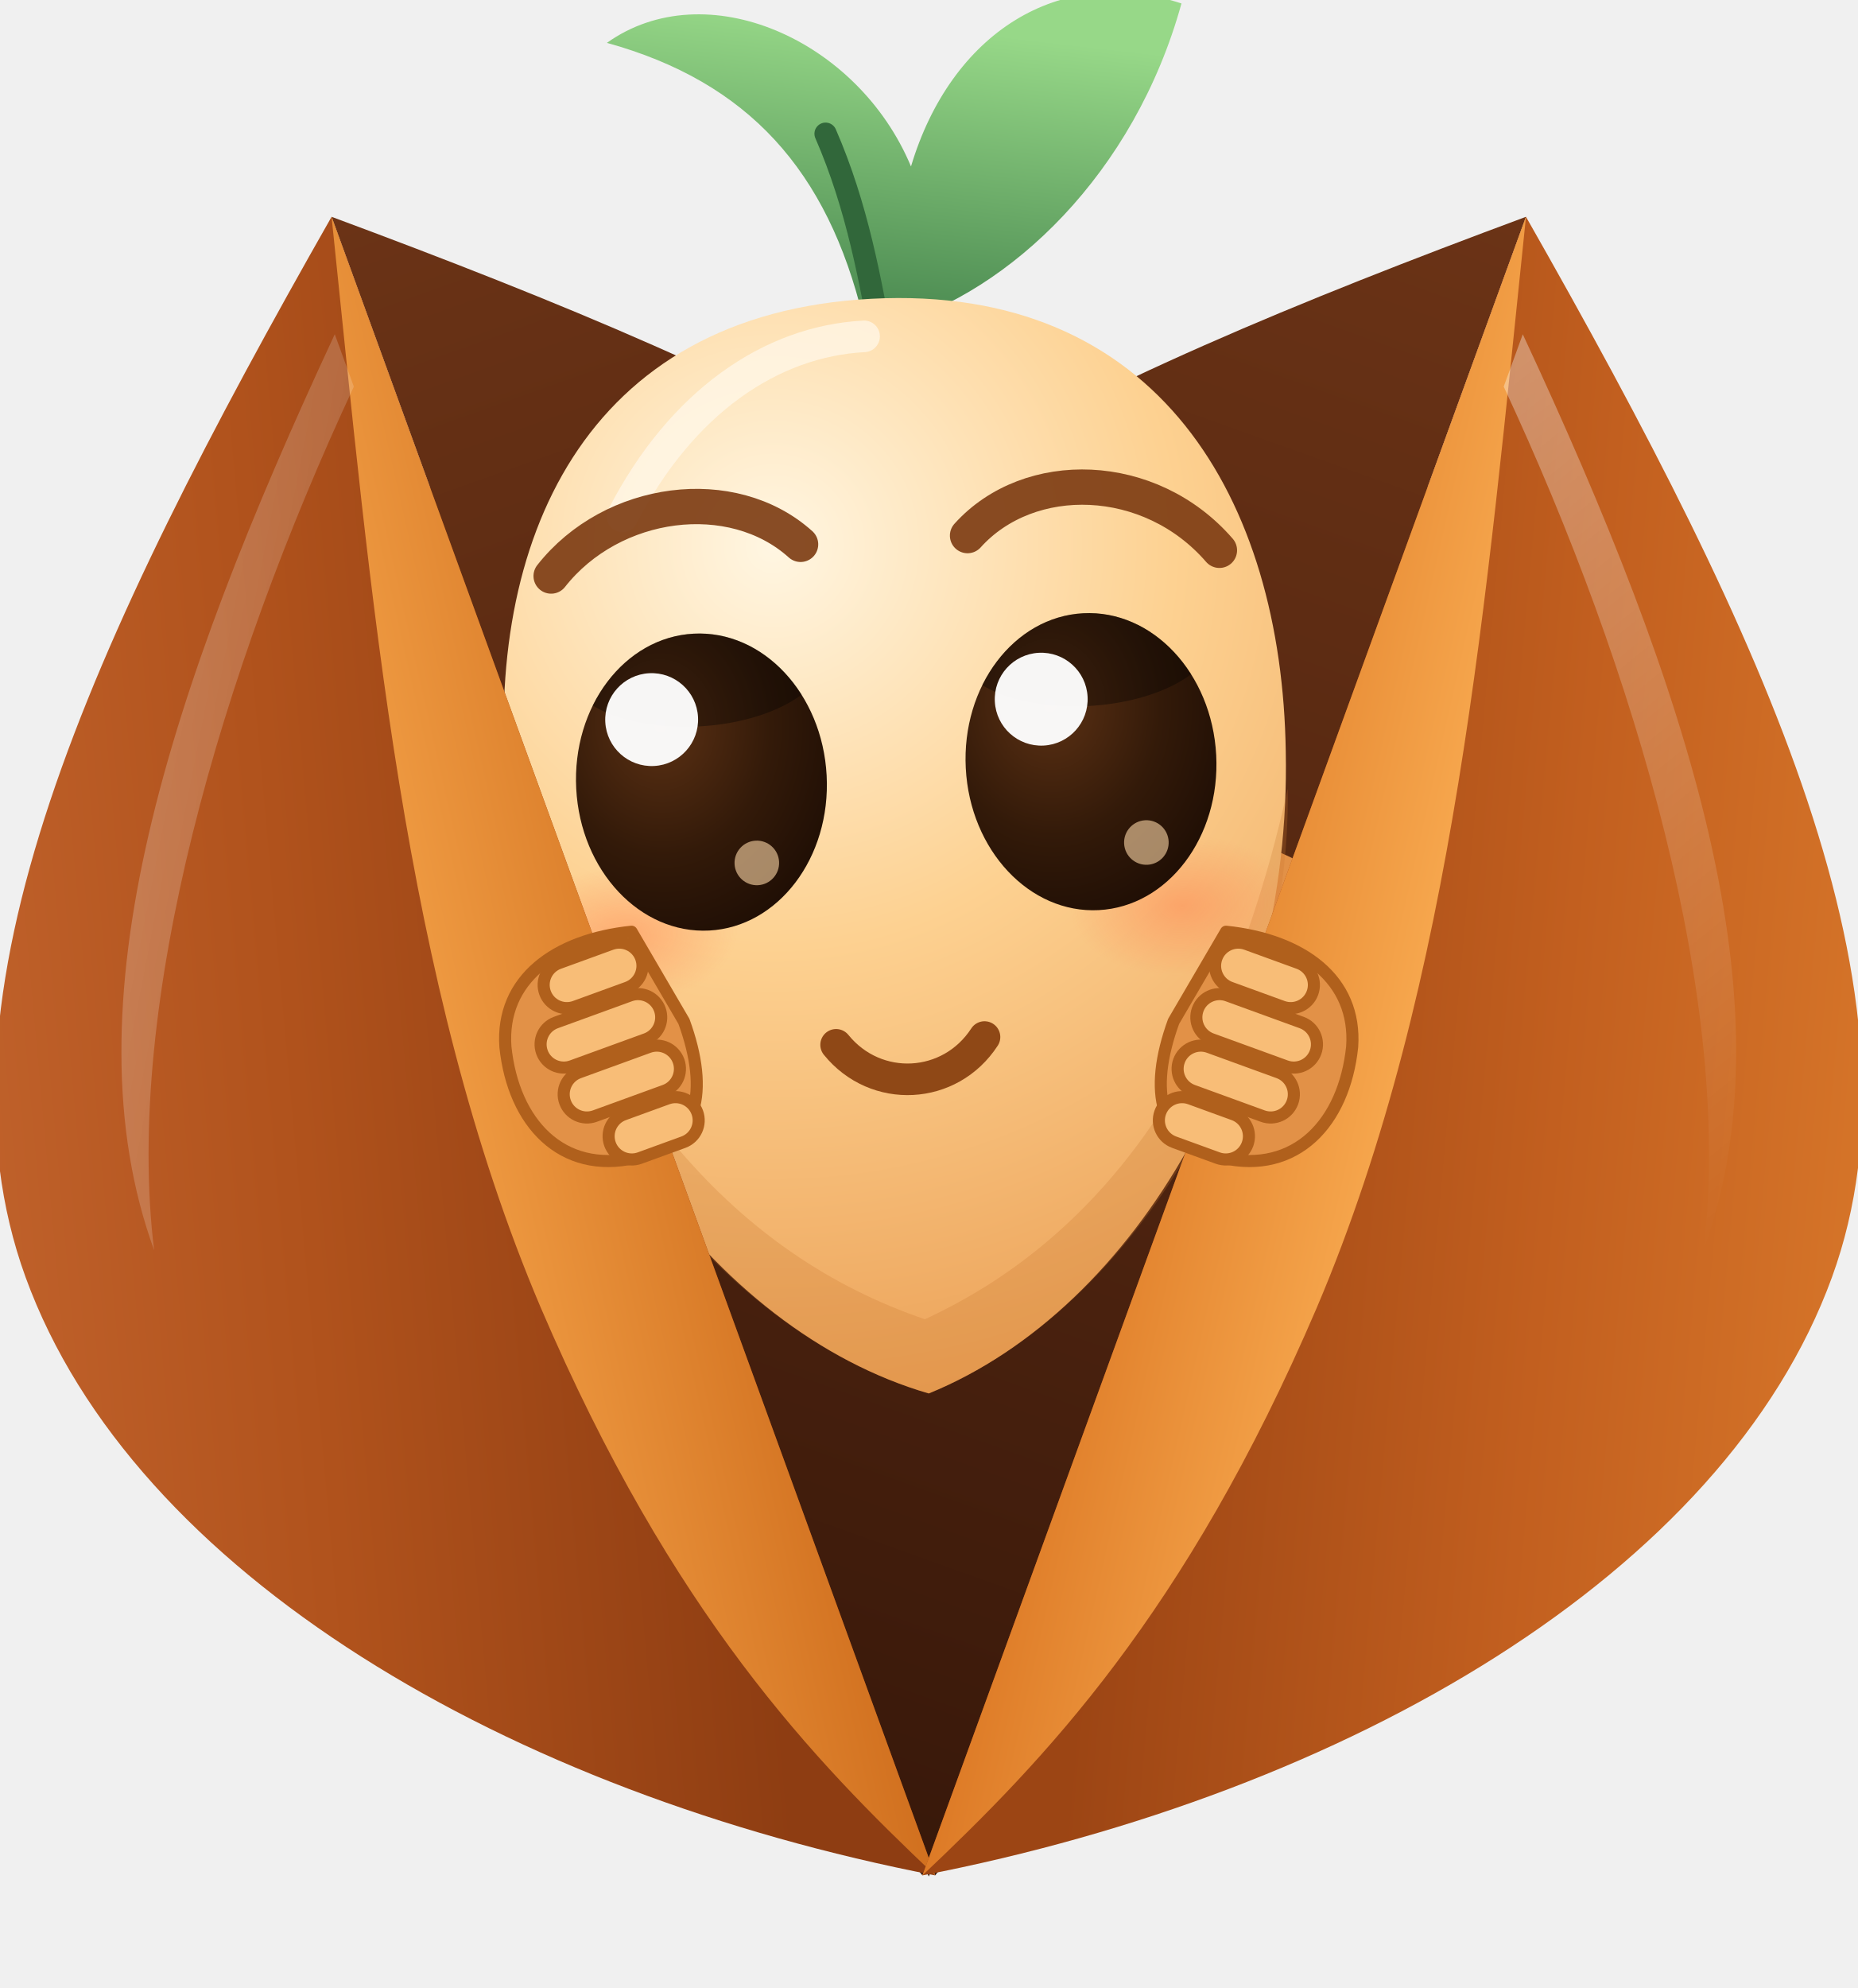
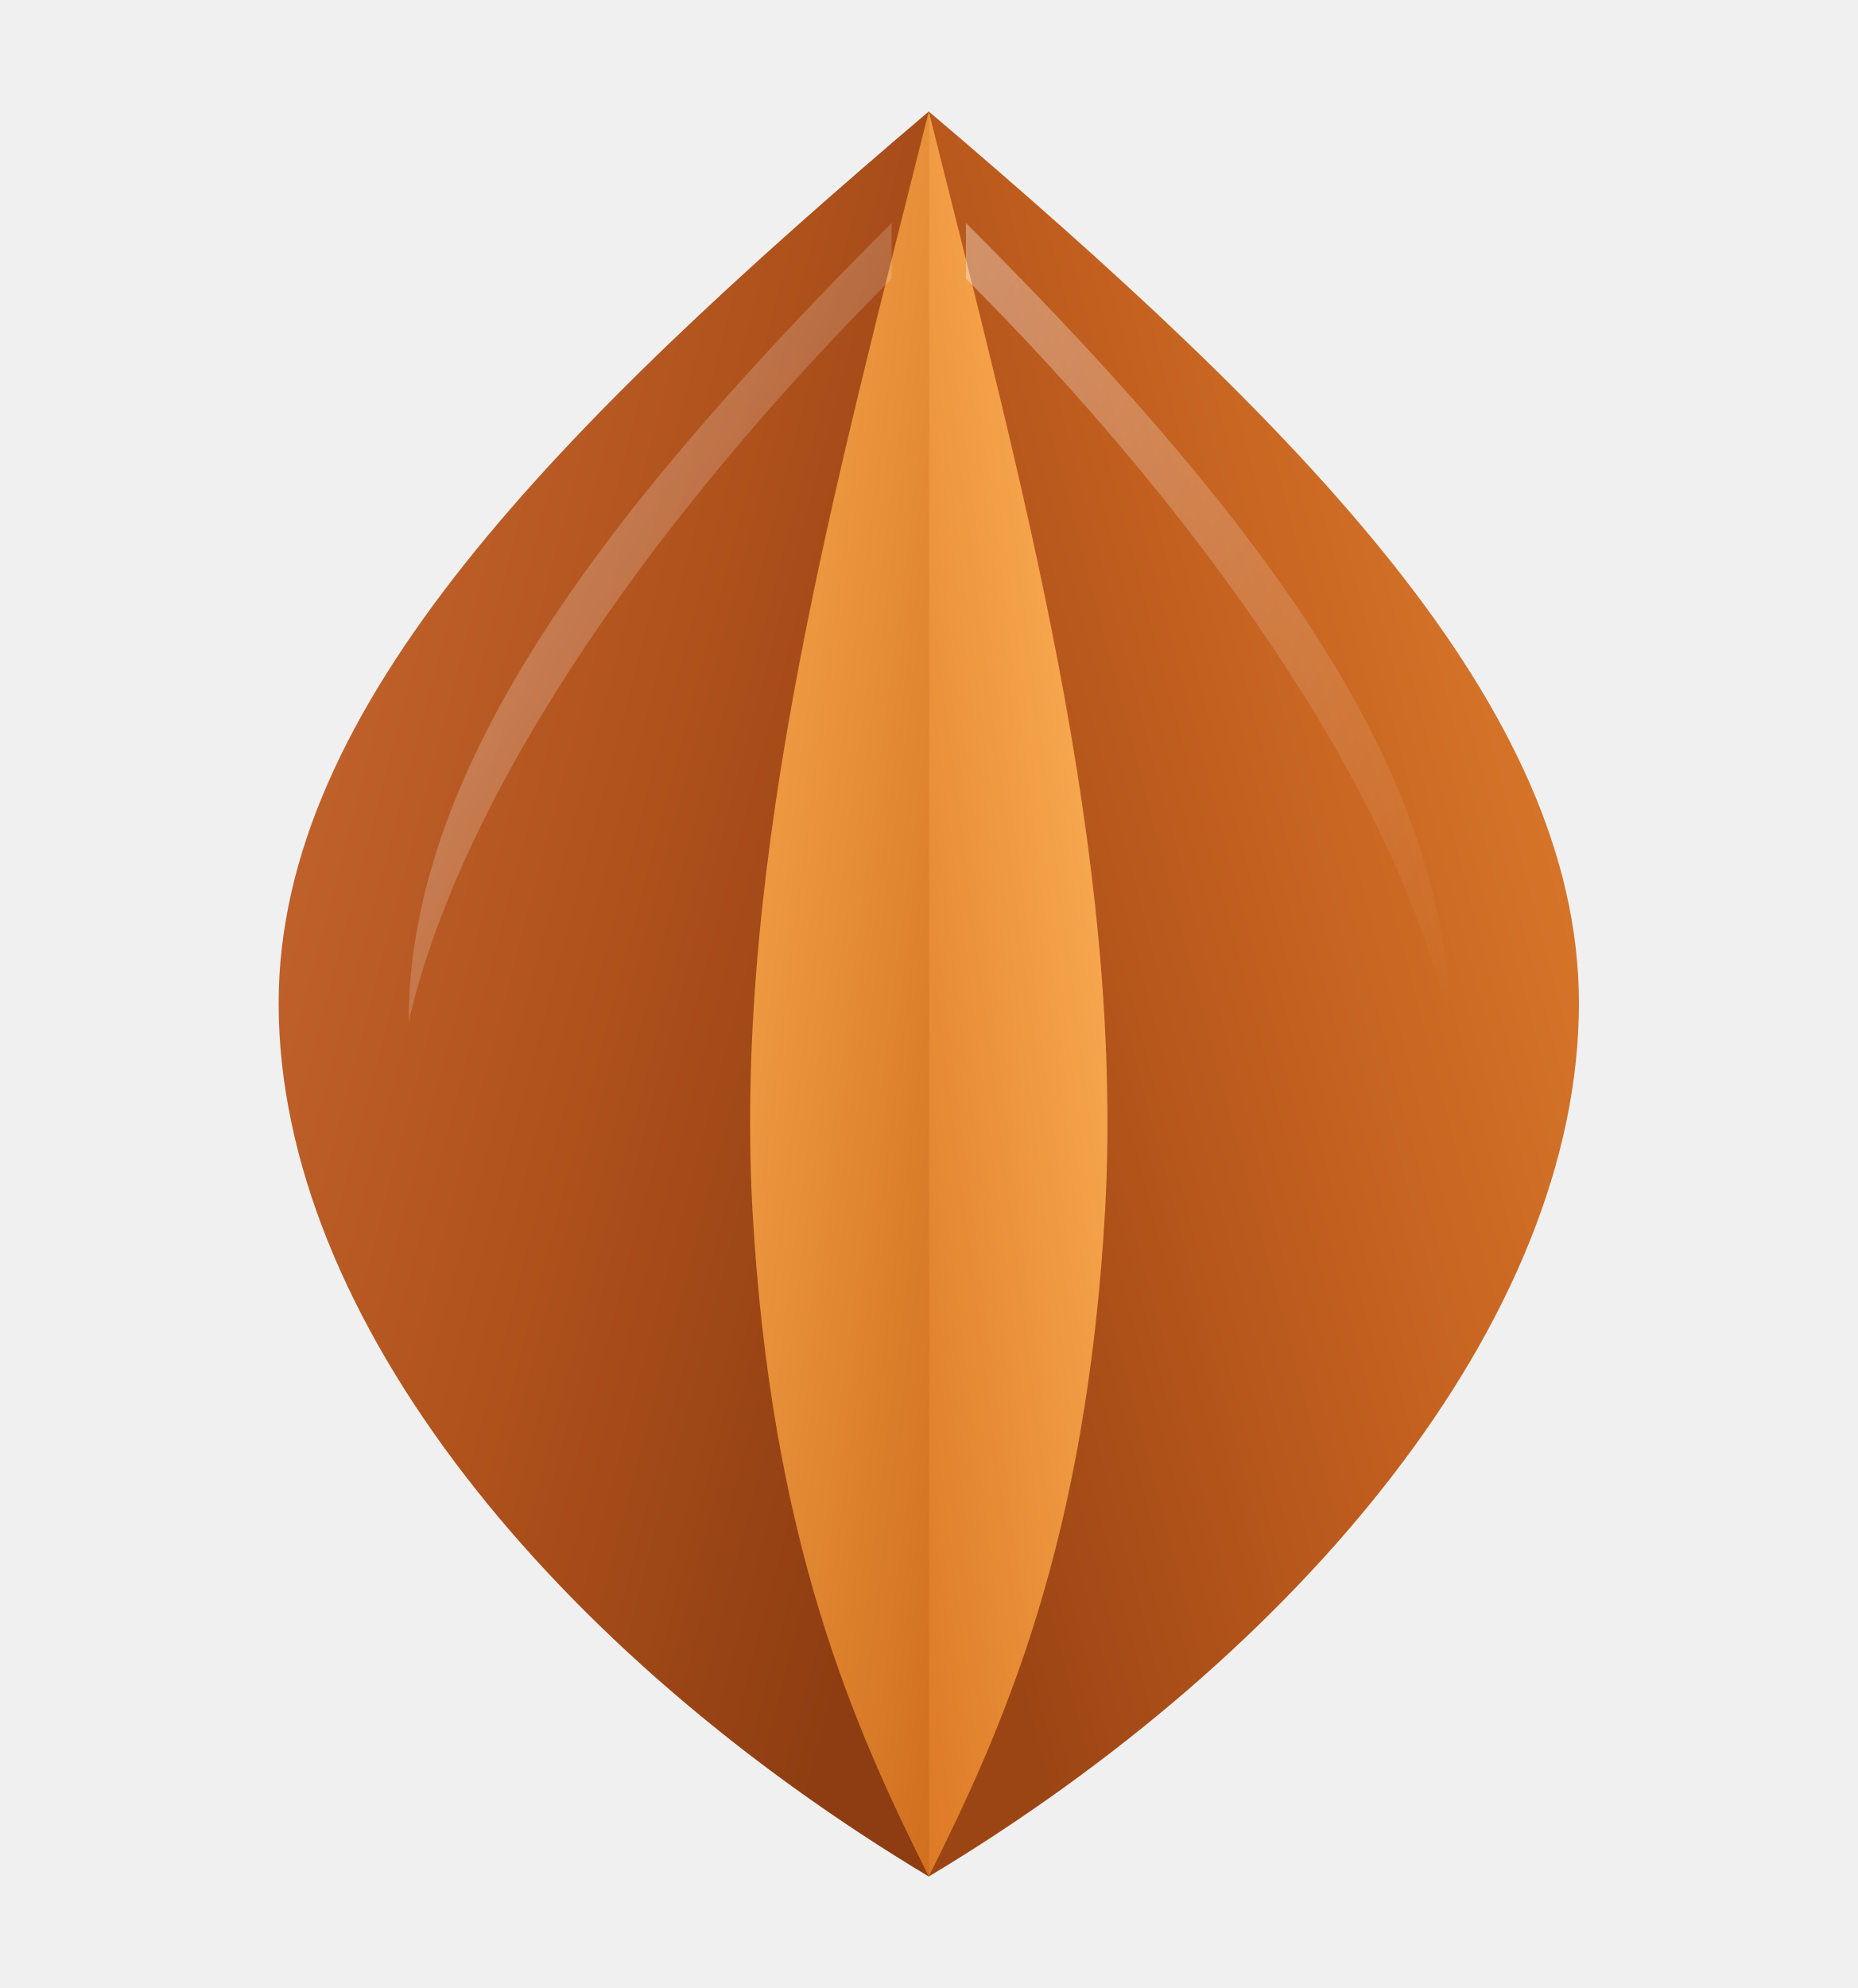
<svg xmlns="http://www.w3.org/2000/svg" viewBox="0 0 200 214" width="200" height="214" role="img" aria-label="Husk">
  <defs>
    <linearGradient id="rind-l" x1="0" y1="0" x2="1" y2="0.7">
      <stop offset="0" stop-color="#c96a33" />
      <stop offset="0.55" stop-color="#b0521c" />
      <stop offset="1" stop-color="#8e3d12" />
    </linearGradient>
    <linearGradient id="rind-r" x1="1" y1="0" x2="0" y2="0.7">
      <stop offset="0" stop-color="#e2822f" />
      <stop offset="0.55" stop-color="#c25f1f" />
      <stop offset="1" stop-color="#9c4514" />
    </linearGradient>
    <linearGradient id="face-l" x1="0.2" y1="0" x2="1" y2="1">
      <stop offset="0" stop-color="#f5a349" />
      <stop offset="1" stop-color="#d1701f" />
    </linearGradient>
    <linearGradient id="face-r" x1="0.8" y1="0" x2="0" y2="1">
      <stop offset="0" stop-color="#fdb257" />
      <stop offset="1" stop-color="#dd7a26" />
    </linearGradient>
    <linearGradient id="sheen" x1="0" y1="0" x2="1" y2="1">
      <stop offset="0" stop-color="#fff" stop-opacity="0.35" />
      <stop offset="1" stop-color="#fff" stop-opacity="0" />
    </linearGradient>
-     <linearGradient id="pit" x1="0.5" y1="0" x2="0.5" y2="1">
-       <stop offset="0" stop-color="#6b3316" />
-       <stop offset="1" stop-color="#38180a" />
-     </linearGradient>
-     <radialGradient id="body" gradientUnits="userSpaceOnUse" cx="88" cy="58" r="108">
-       <stop offset="0" stop-color="#fff6e2" />
-       <stop offset="0.4" stop-color="#fdd191" />
-       <stop offset="1" stop-color="#e79447" />
-     </radialGradient>
-     <radialGradient id="iris" cx="0.35" cy="0.3" r="0.8">
-       <stop offset="0" stop-color="#5c3114" />
-       <stop offset="0.55" stop-color="#331a09" />
-       <stop offset="1" stop-color="#1d0d04" />
-     </radialGradient>
-     <radialGradient id="cheek" cx="0.5" cy="0.5" r="0.5">
-       <stop offset="0" stop-color="#ff7f4d" stop-opacity="0.45" />
-       <stop offset="1" stop-color="#ff7f4d" stop-opacity="0" />
-     </radialGradient>
-     <linearGradient id="sprout" x1="0" y1="1" x2="0.3" y2="0">
-       <stop offset="0" stop-color="#3d7c47" />
-       <stop offset="1" stop-color="#97d888" />
-     </linearGradient>
-     <clipPath id="clip-l">
-       <ellipse cx="79" cy="83" rx="13.5" ry="16" />
-     </clipPath>
-     <clipPath id="clip-r">
-       <ellipse cx="121" cy="83" rx="13.5" ry="16" />
-     </clipPath>
  </defs>
-   <path d="M46 52 C 58 96, 78 150, 100 202 C 122 150, 142 96, 154 52 C 132 84, 68 84, 46 52 Z" fill="url(#pit)" />
-   <g transform="rotate(-20 100 200)">
-     <path d="M100 12 C 140 46, 170 76, 170 108 C 170 142, 140 178, 100 202 Z" fill="url(#pit)" />
-   </g>
-   <g transform="rotate(20 100 200)">
-     <path d="M100 12 C 60 46, 30 76, 30 108 C 30 142, 60 178, 100 202 Z" fill="url(#pit)" />
-   </g>
-   <g transform="rotate(-3 100 150)">
-     <path d="M99 34 C 96 18, 88 8, 73 3 C 84 -4, 100 4, 105 18 C 110 4, 122 -3, 135 2 C 129 20, 115 32, 102 35 Z" fill="url(#sprout)" />
-     <path d="M101 38 C 100 30, 99 22, 96 14" stroke="#31673a" stroke-width="2.4" fill="none" stroke-linecap="round" />
-     <path d="M64 92 C 50 96, 44 108, 51 118 C 58 128, 74 125, 76 112 Z" fill="#e29147" />
-     <path d="M136 92 C 150 96, 156 108, 149 118 C 142 128, 126 125, 124 112 Z" fill="#e29147" />
-     <path d="M100 32 C 131 32, 143 56, 142 83 C 141 114, 123 142, 100 150 C 77 142, 59 114, 58 83 C 57 56, 69 32, 100 32 Z" fill="url(#body)" />
-     <path d="M100 150 C 77 142, 59 114, 58 87 C 66 116, 80 134, 100 142 C 120 134, 134 116, 142 87 C 141 114, 123 142, 100 150 Z" fill="#c9762f" opacity="0.26" />
-     <path d="M72 54 C 79 42, 89 36, 99 36" stroke="#fff8ea" stroke-width="3.4" fill="none" stroke-linecap="round" opacity="0.72" />
-     <ellipse cx="70" cy="99" rx="12" ry="7.5" fill="url(#cheek)" />
-     <ellipse cx="130" cy="99" rx="12" ry="7.5" fill="url(#cheek)" />
-     <path d="M64 60 C 71 52, 84 51, 91 58" stroke="#7b3a11" stroke-width="3.8" fill="none" stroke-linecap="round" opacity="0.9" />
-     <path d="M109 58 C 116 51, 129 52, 136 61" stroke="#7b3a11" stroke-width="3.8" fill="none" stroke-linecap="round" opacity="0.9" />
-     <ellipse cx="79" cy="83" rx="13.5" ry="16" fill="url(#iris)" />
-     <ellipse cx="121" cy="83" rx="13.5" ry="16" fill="url(#iris)" />
-     <g clip-path="url(#clip-l)">
-       <ellipse cx="79" cy="70" rx="14" ry="7" fill="#000" opacity="0.35" />
-     </g>
-     <g clip-path="url(#clip-r)">
-       <ellipse cx="121" cy="70" rx="14" ry="7" fill="#000" opacity="0.35" />
-     </g>
-     <circle cx="74" cy="76" r="5" fill="#fff" opacity="0.96" />
-     <circle cx="116" cy="76" r="5" fill="#fff" opacity="0.96" />
-     <circle cx="84.5" cy="92" r="2.4" fill="#ffd9a8" opacity="0.6" />
-     <circle cx="126.5" cy="92" r="2.4" fill="#ffd9a8" opacity="0.6" />
-     <path d="M92 112 C 96 117.5, 104 117.5, 108 112" stroke="#8f4816" stroke-width="3.4" fill="none" stroke-linecap="round" />
-   </g>
-   <g transform="rotate(-20 100 200)">
-     <path d="M100 12 C 60 46, 30 76, 30 108 C 30 142, 60 178, 100 202 Z" fill="url(#rind-l)" />
-     <path d="M100 12 C 90 52, 79 92, 81 130 C 83 166, 92 186, 100 202 Z" fill="url(#face-l)" />
-     <path d="M96 24 C 66 54, 44 82, 44 110 C 50 84, 72 54, 96 30 Z" fill="url(#sheen)" />
-   </g>
-   <g transform="rotate(20 100 200)">
-     <path d="M100 12 C 140 46, 170 76, 170 108 C 170 142, 140 178, 100 202 Z" fill="url(#rind-r)" />
-     <path d="M100 12 C 110 52, 121 92, 119 130 C 117 166, 108 186, 100 202 Z" fill="url(#face-r)" />
-     <path d="M104 24 C 134 54, 156 82, 156 110 C 150 84, 128 54, 104 30 Z" fill="url(#sheen)" />
-   </g>
-   <g stroke="#b0601c" stroke-width="1.3" stroke-linejoin="round">
-     <g transform="translate(68 112) rotate(70)">
-       <path d="M-11 -4 C -13 4, -11 11, -4 13 C 4 15, 11 12, 12 4 C 13 -3, 8 -6, 0 -6 Z" fill="#e29147" />
-       <rect x="-10.5" y="-4" width="5" height="11" rx="2.5" fill="#f8bd77" />
-       <rect x="-4.6" y="-4" width="5" height="13.5" rx="2.5" fill="#f8bd77" />
-       <rect x="1.3" y="-4" width="5" height="13" rx="2.5" fill="#f8bd77" />
-       <rect x="7.2" y="-4" width="5" height="10" rx="2.5" fill="#f8bd77" />
-     </g>
-     <g transform="translate(132 112) rotate(-70)">
-       <path d="M11 -4 C 13 4, 11 11, 4 13 C -4 15, -11 12, -12 4 C -13 -3, -8 -6, 0 -6 Z" fill="#e29147" />
-       <rect x="5.5" y="-4" width="5" height="11" rx="2.5" fill="#f8bd77" />
-       <rect x="-0.4" y="-4" width="5" height="13.5" rx="2.5" fill="#f8bd77" />
-       <rect x="-6.3" y="-4" width="5" height="13" rx="2.5" fill="#f8bd77" />
-       <rect x="-12.2" y="-4" width="5" height="10" rx="2.5" fill="#f8bd77" />
-     </g>
-   </g>
+   <path d="M100 12 C 60 46, 30 76, 30 108 C 30 142, 60 178, 100 202 Z" fill="url(#rind-l)" />
+   <path d="M100 12 C 90 52, 79 92, 81 130 C 83 166, 92 186, 100 202 Z" fill="url(#face-l)" />
+   <path d="M96 24 C 66 54, 44 82, 44 110 C 50 84, 72 54, 96 30 Z" fill="url(#sheen)" />
+   <path d="M100 12 C 140 46, 170 76, 170 108 C 170 142, 140 178, 100 202 Z" fill="url(#rind-r)" />
+   <path d="M100 12 C 110 52, 121 92, 119 130 C 117 166, 108 186, 100 202 Z" fill="url(#face-r)" />
+   <path d="M104 24 C 134 54, 156 82, 156 110 C 150 84, 128 54, 104 30 Z" fill="url(#sheen)" />
</svg>
